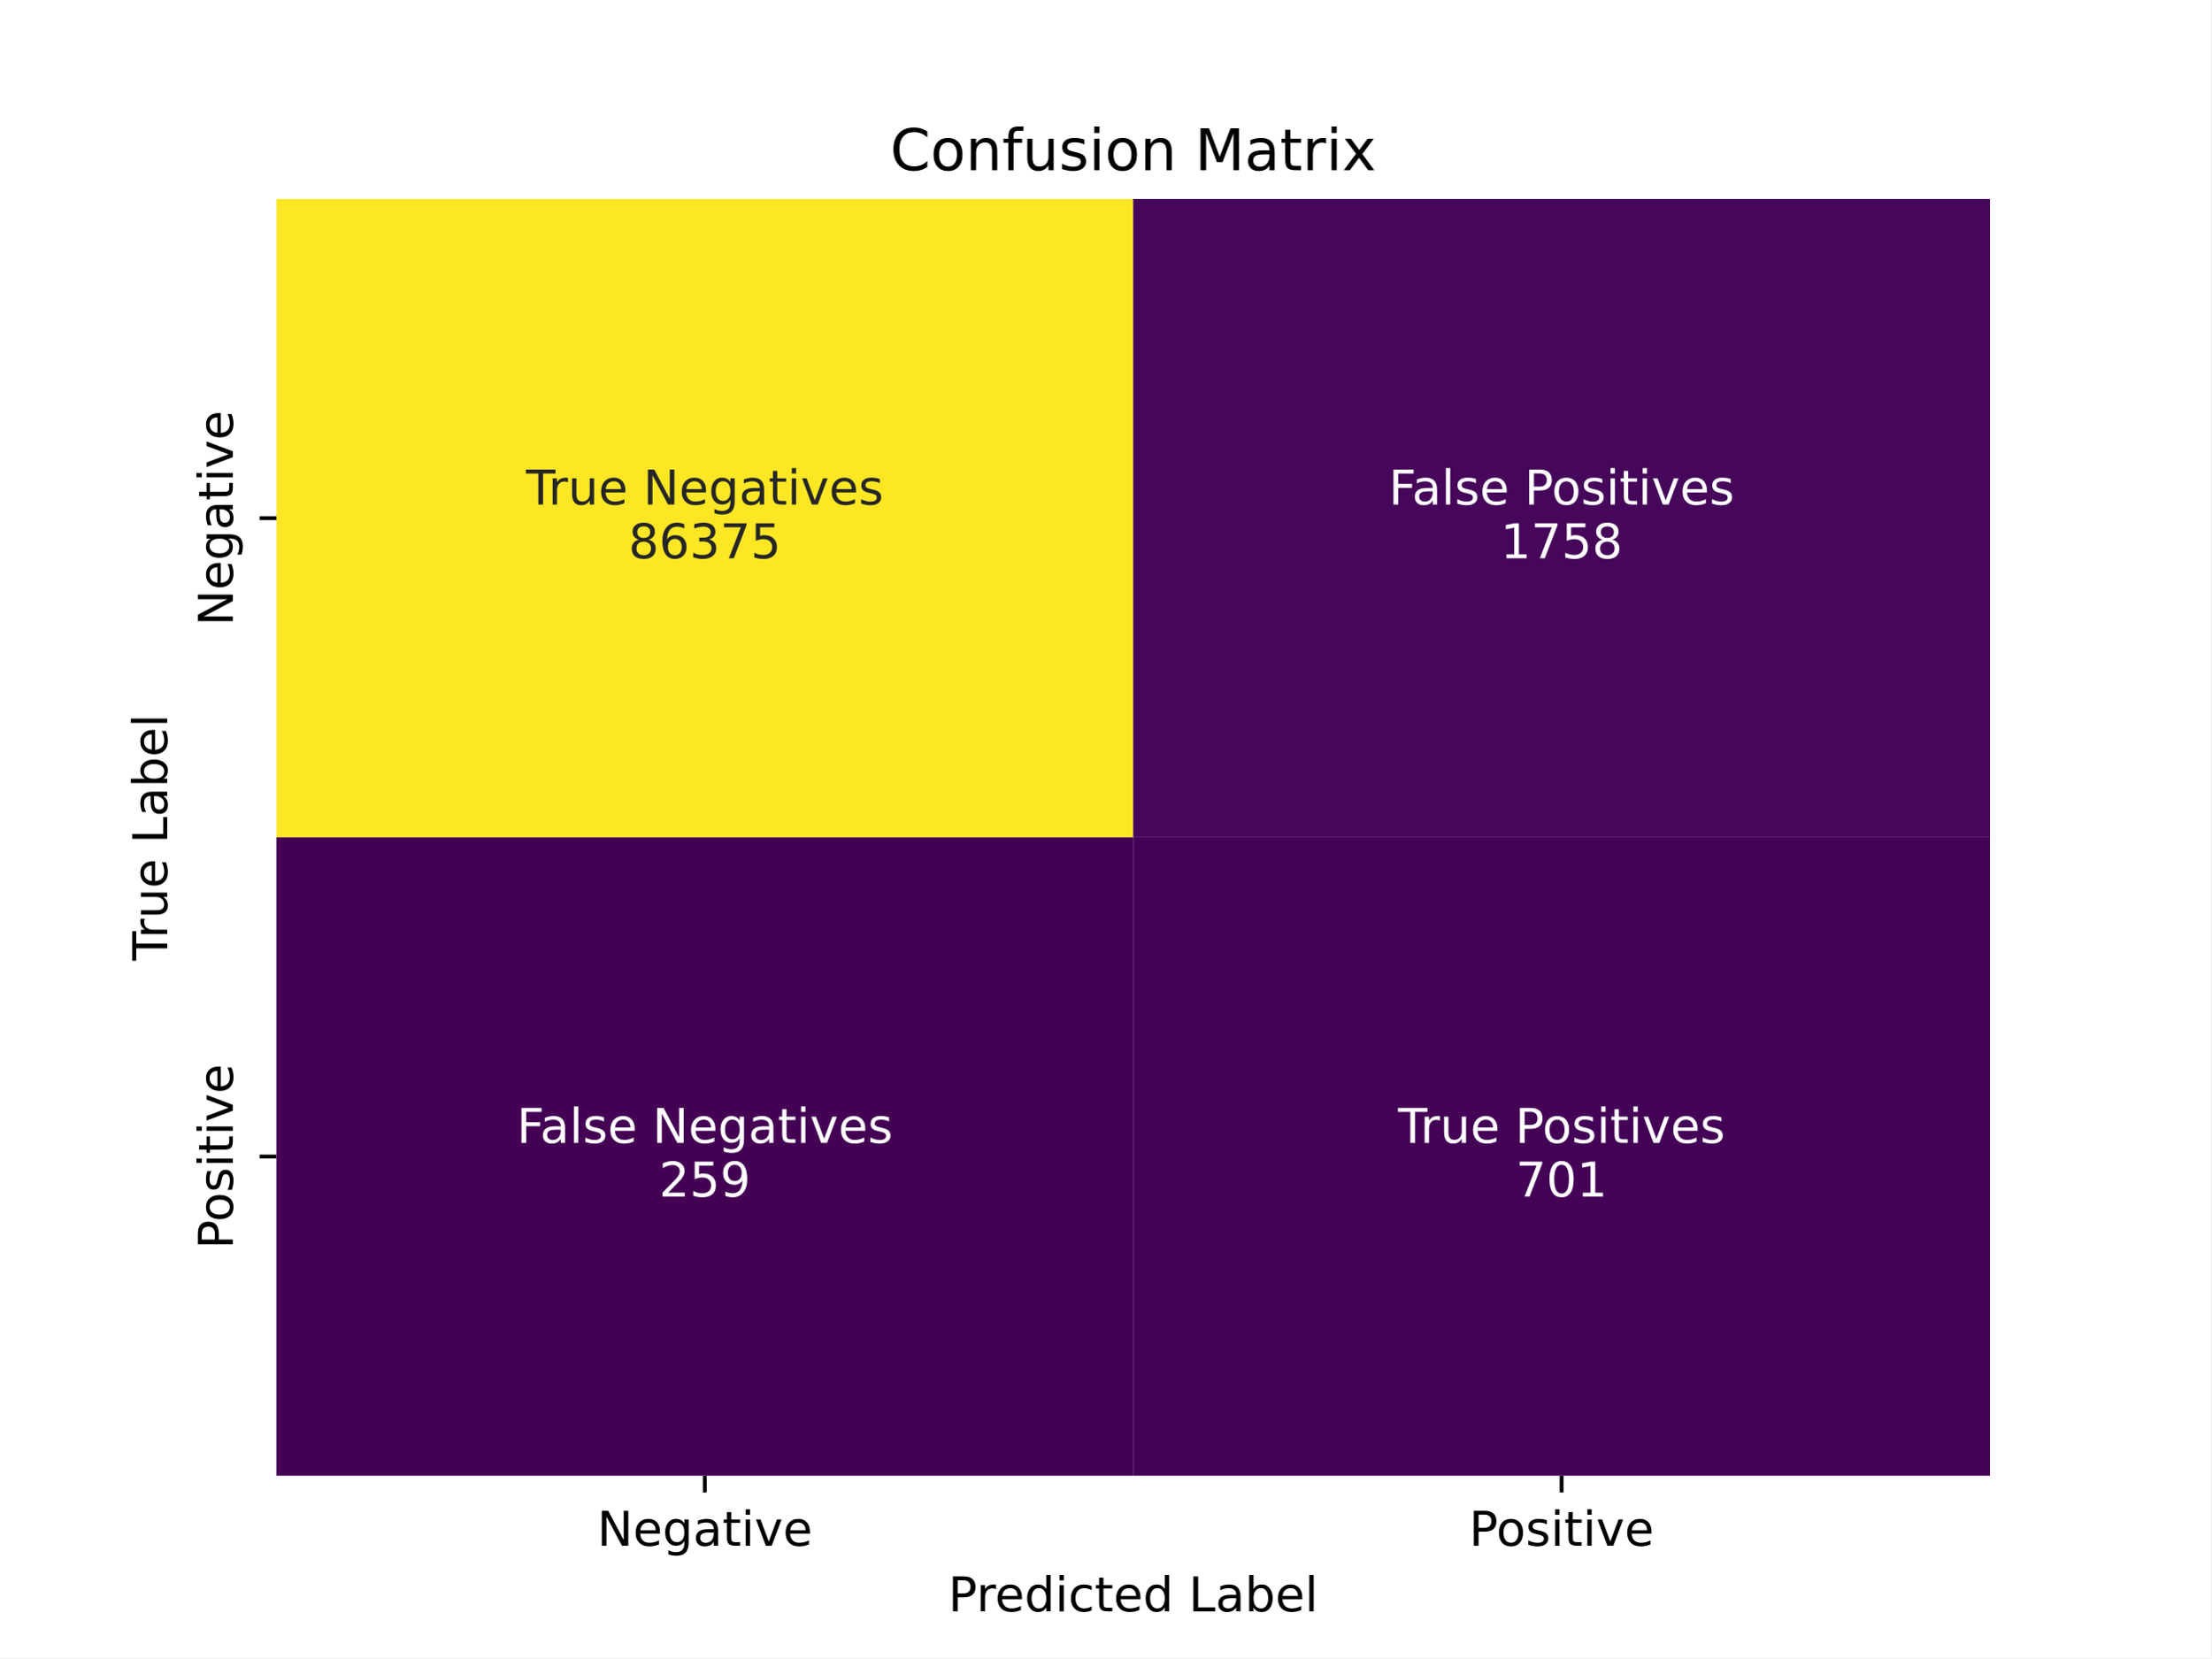
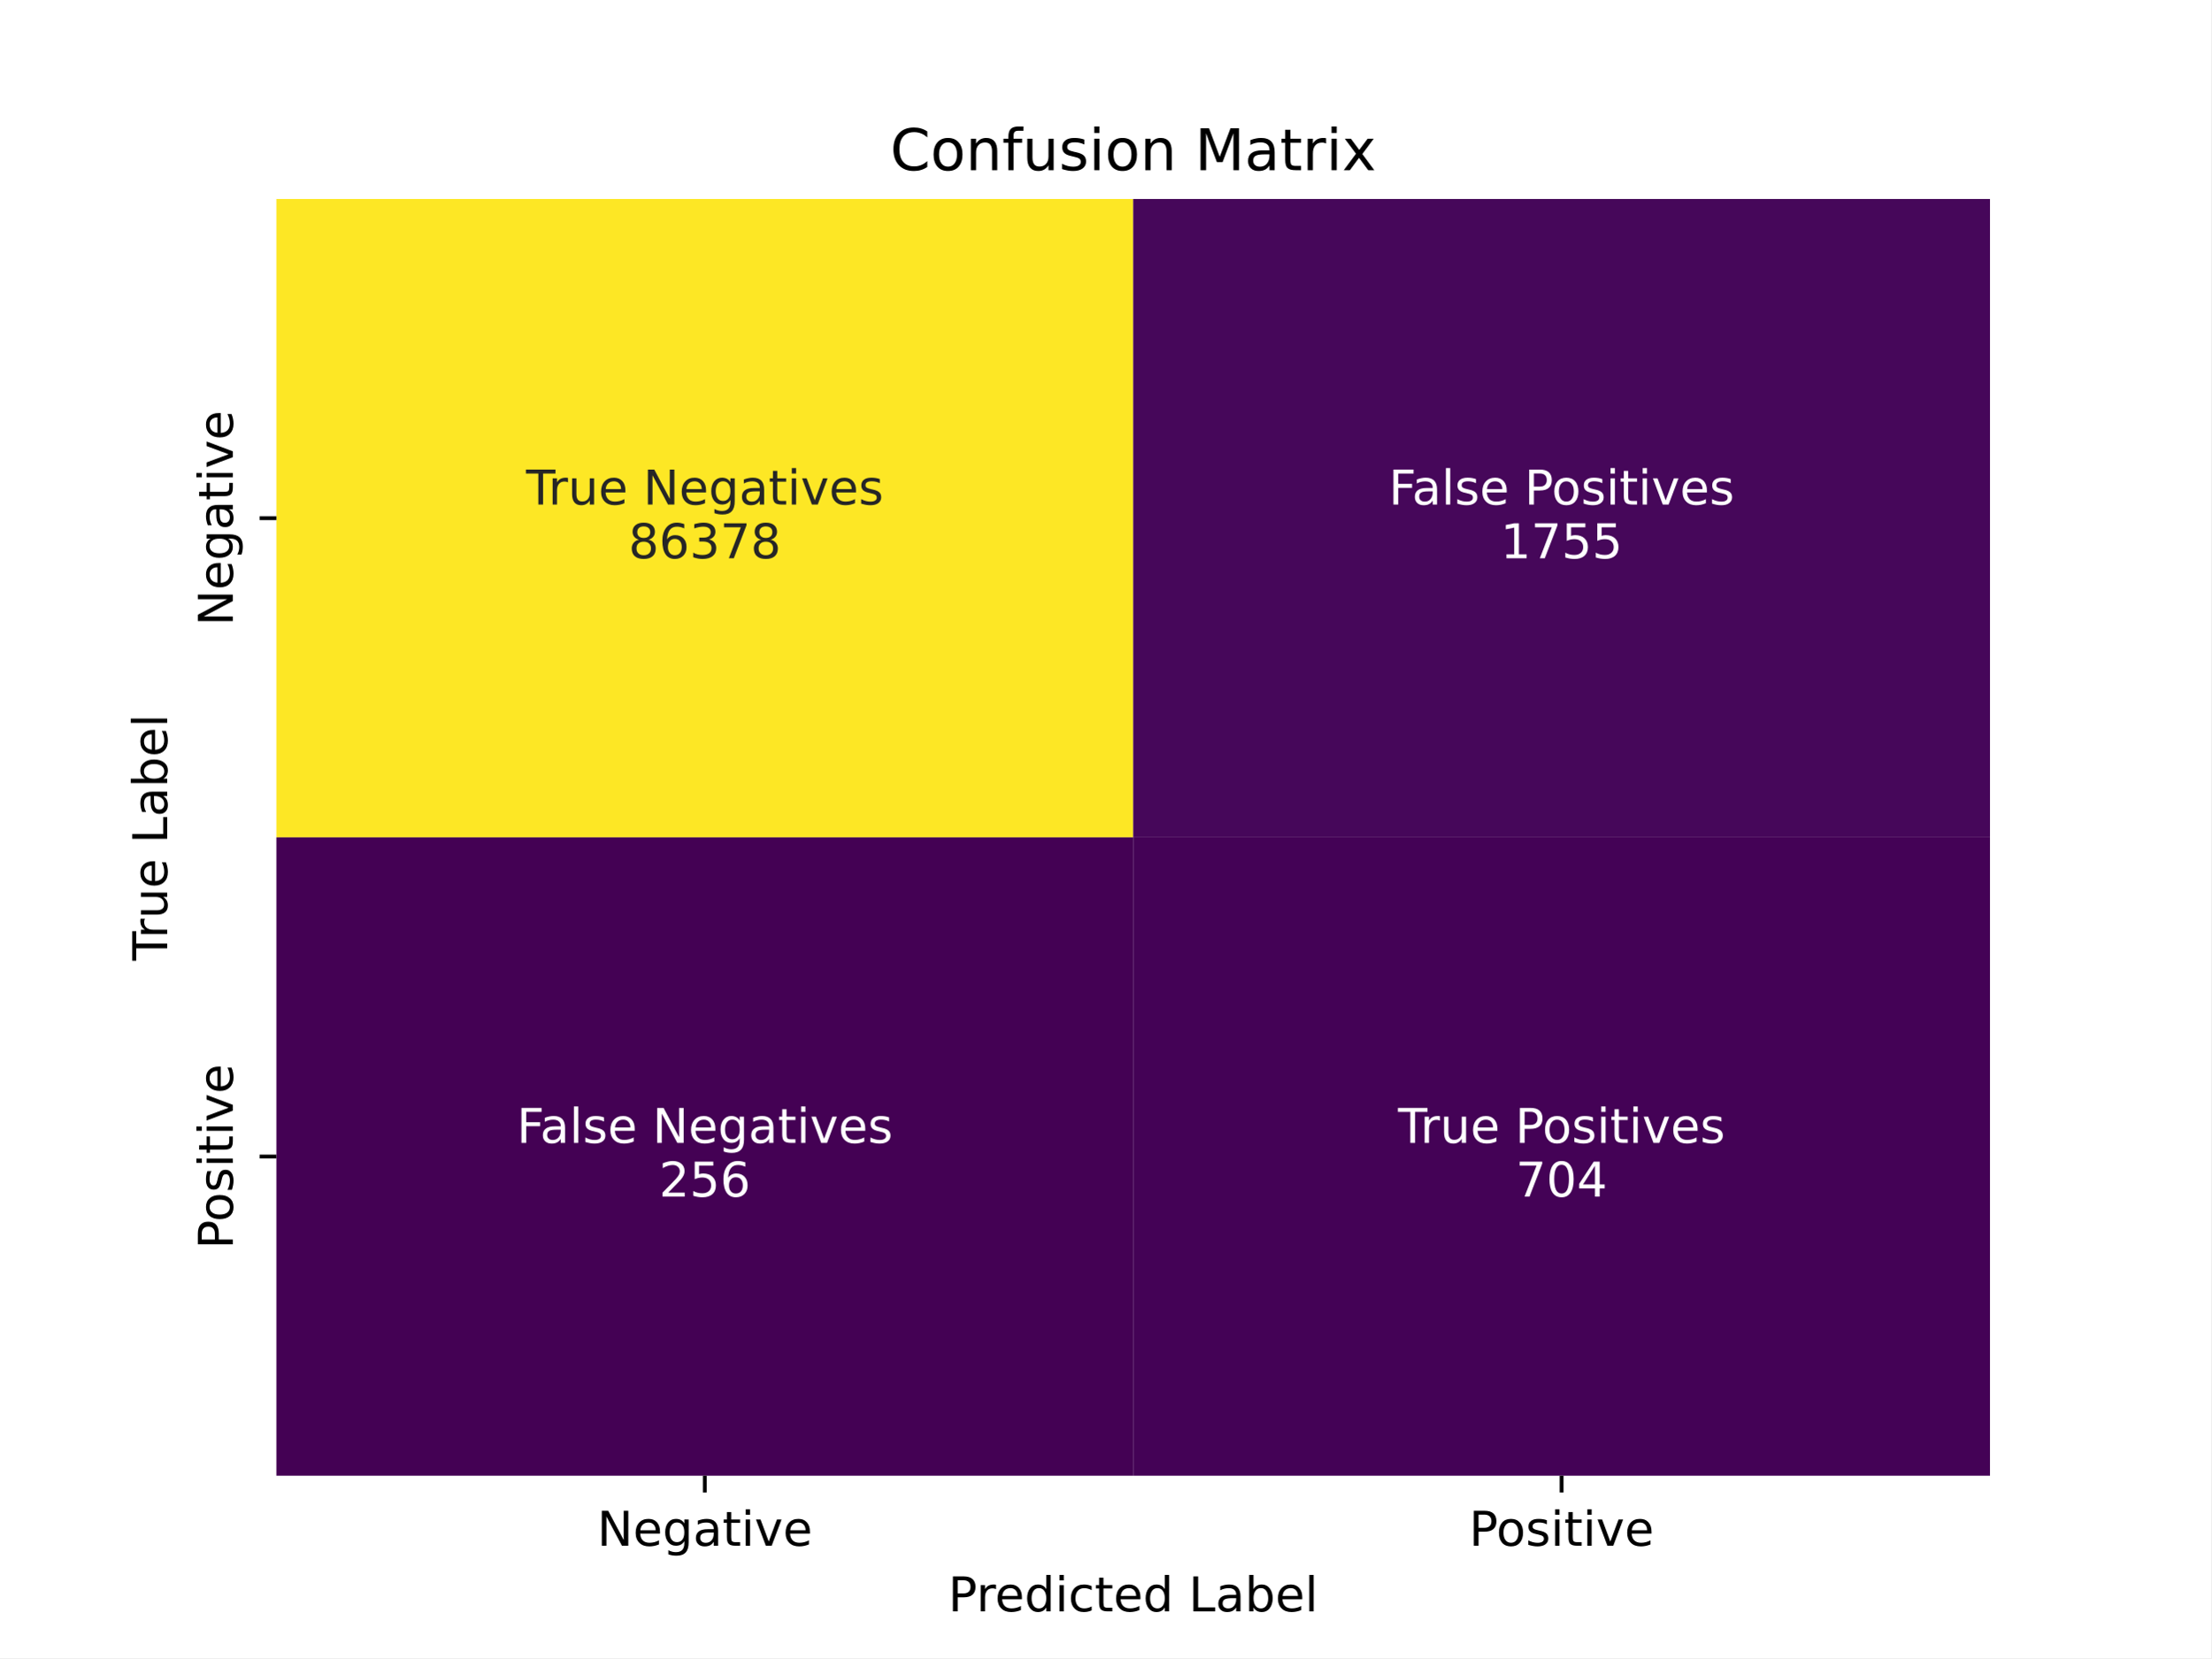
<svg xmlns="http://www.w3.org/2000/svg" xmlns:xlink="http://www.w3.org/1999/xlink" width="460.8pt" height="345.6pt" viewBox="0 0 460.8 345.6" version="1.1">
  <defs>
    <style type="text/css">*{stroke-linejoin: round; stroke-linecap: butt}</style>
  </defs>
  <g id="figure_1">
    <g id="patch_1">
      <path d="M 0 345.6  L 460.8 345.6  L 460.8 0  L 0 0  z " style="fill: #ffffff" />
    </g>
    <g id="axes_1">
      <g id="patch_2">
        <path d="M 57.6 307.584  L 414.72 307.584  L 414.72 41.472  L 57.6 41.472  z " style="fill: #ffffff" />
      </g>
      <g id="QuadMesh_1">
-         <path d="M 57.6 41.472  L 236.16 41.472  L 236.16 174.528  L 57.6 174.528  L 57.6 41.472  " clip-path="url(#p609b095b01)" style="fill: #fde725" />
-         <path d="M 236.16 41.472  L 414.72 41.472  L 414.72 174.528  L 236.16 174.528  L 236.16 41.472  " clip-path="url(#p609b095b01)" style="fill: #46075a" />
-         <path d="M 57.6 174.528  L 236.16 174.528  L 236.16 307.584  L 57.6 307.584  L 57.6 174.528  " clip-path="url(#p609b095b01)" style="fill: #440154" />
-         <path d="M 236.16 174.528  L 414.72 174.528  L 414.72 307.584  L 236.16 307.584  L 236.16 174.528  " clip-path="url(#p609b095b01)" style="fill: #440256" />
+         <path d="M 57.6 41.472  L 236.16 41.472  L 236.16 174.528  L 57.6 174.528  L 57.6 41.472  " clip-path="url(#p5be7cbb7c7)" style="fill: #fde725" />
+         <path d="M 236.16 41.472  L 414.72 41.472  L 414.72 174.528  L 236.16 174.528  L 236.16 41.472  " clip-path="url(#p5be7cbb7c7)" style="fill: #46075a" />
+         <path d="M 57.6 174.528  L 236.16 174.528  L 236.16 307.584  L 57.6 307.584  L 57.6 174.528  " clip-path="url(#p5be7cbb7c7)" style="fill: #440154" />
+         <path d="M 236.16 174.528  L 414.72 174.528  L 414.72 307.584  L 236.16 307.584  L 236.16 174.528  " clip-path="url(#p5be7cbb7c7)" style="fill: #440256" />
      </g>
      <g id="matplotlib.axis_1">
        <g id="xtick_1">
          <g id="line2d_1">
            <defs>
-               <path id="m15a19b27d7" d="M 0 0  L 0 3.5  " style="stroke: #000000; stroke-width: 0.8" />
+               <path id="m8a1a97fbb5" d="M 0 0  L 0 3.5  " style="stroke: #000000; stroke-width: 0.8" />
            </defs>
            <g>
-               <use xlink:href="#m15a19b27d7" x="146.88" y="307.584" style="stroke: #000000; stroke-width: 0.8" />
+               <use xlink:href="#m8a1a97fbb5" x="146.88" y="307.584" style="stroke: #000000; stroke-width: 0.8" />
            </g>
          </g>
          <g id="text_1">
            <g transform="translate(124.4394 322.1824) scale(0.1 -0.1)">
              <defs>
                <path id="DejaVuSans-4e" d="M 628 4666  L 1478 4666  L 3547 763  L 3547 4666  L 4159 4666  L 4159 0  L 3309 0  L 1241 3903  L 1241 0  L 628 0  L 628 4666  z " transform="scale(0.015625)" />
                <path id="DejaVuSans-65" d="M 3597 1894  L 3597 1613  L 953 1613  Q 991 1019 1311 708  Q 1631 397 2203 397  Q 2534 397 2845 478  Q 3156 559 3463 722  L 3463 178  Q 3153 47 2828 -22  Q 2503 -91 2169 -91  Q 1331 -91 842 396  Q 353 884 353 1716  Q 353 2575 817 3079  Q 1281 3584 2069 3584  Q 2775 3584 3186 3129  Q 3597 2675 3597 1894  z M 3022 2063  Q 3016 2534 2758 2815  Q 2500 3097 2075 3097  Q 1594 3097 1305 2825  Q 1016 2553 972 2059  L 3022 2063  z " transform="scale(0.015625)" />
                <path id="DejaVuSans-67" d="M 2906 1791  Q 2906 2416 2648 2759  Q 2391 3103 1925 3103  Q 1463 3103 1205 2759  Q 947 2416 947 1791  Q 947 1169 1205 825  Q 1463 481 1925 481  Q 2391 481 2648 825  Q 2906 1169 2906 1791  z M 3481 434  Q 3481 -459 3084 -895  Q 2688 -1331 1869 -1331  Q 1566 -1331 1297 -1286  Q 1028 -1241 775 -1147  L 775 -588  Q 1028 -725 1275 -790  Q 1522 -856 1778 -856  Q 2344 -856 2625 -561  Q 2906 -266 2906 331  L 2906 616  Q 2728 306 2450 153  Q 2172 0 1784 0  Q 1141 0 747 490  Q 353 981 353 1791  Q 353 2603 747 3093  Q 1141 3584 1784 3584  Q 2172 3584 2450 3431  Q 2728 3278 2906 2969  L 2906 3500  L 3481 3500  L 3481 434  z " transform="scale(0.015625)" />
                <path id="DejaVuSans-61" d="M 2194 1759  Q 1497 1759 1228 1600  Q 959 1441 959 1056  Q 959 750 1161 570  Q 1363 391 1709 391  Q 2188 391 2477 730  Q 2766 1069 2766 1631  L 2766 1759  L 2194 1759  z M 3341 1997  L 3341 0  L 2766 0  L 2766 531  Q 2569 213 2275 61  Q 1981 -91 1556 -91  Q 1019 -91 701 211  Q 384 513 384 1019  Q 384 1609 779 1909  Q 1175 2209 1959 2209  L 2766 2209  L 2766 2266  Q 2766 2663 2505 2880  Q 2244 3097 1772 3097  Q 1472 3097 1187 3025  Q 903 2953 641 2809  L 641 3341  Q 956 3463 1253 3523  Q 1550 3584 1831 3584  Q 2591 3584 2966 3190  Q 3341 2797 3341 1997  z " transform="scale(0.015625)" />
                <path id="DejaVuSans-74" d="M 1172 4494  L 1172 3500  L 2356 3500  L 2356 3053  L 1172 3053  L 1172 1153  Q 1172 725 1289 603  Q 1406 481 1766 481  L 2356 481  L 2356 0  L 1766 0  Q 1100 0 847 248  Q 594 497 594 1153  L 594 3053  L 172 3053  L 172 3500  L 594 3500  L 594 4494  L 1172 4494  z " transform="scale(0.015625)" />
                <path id="DejaVuSans-69" d="M 603 3500  L 1178 3500  L 1178 0  L 603 0  L 603 3500  z M 603 4863  L 1178 4863  L 1178 4134  L 603 4134  L 603 4863  z " transform="scale(0.015625)" />
                <path id="DejaVuSans-76" d="M 191 3500  L 800 3500  L 1894 563  L 2988 3500  L 3597 3500  L 2284 0  L 1503 0  L 191 3500  z " transform="scale(0.015625)" />
              </defs>
              <use xlink:href="#DejaVuSans-4e" />
              <use xlink:href="#DejaVuSans-65" transform="translate(74.80469 0)" />
              <use xlink:href="#DejaVuSans-67" transform="translate(136.3281 0)" />
              <use xlink:href="#DejaVuSans-61" transform="translate(199.8047 0)" />
              <use xlink:href="#DejaVuSans-74" transform="translate(261.084 0)" />
              <use xlink:href="#DejaVuSans-69" transform="translate(300.293 0)" />
              <use xlink:href="#DejaVuSans-76" transform="translate(328.0762 0)" />
              <use xlink:href="#DejaVuSans-65" transform="translate(387.2559 0)" />
            </g>
          </g>
        </g>
        <g id="xtick_2">
          <g id="line2d_2">
            <g>
-               <use xlink:href="#m15a19b27d7" x="325.44" y="307.584" style="stroke: #000000; stroke-width: 0.8" />
+               <use xlink:href="#m8a1a97fbb5" x="325.44" y="307.584" style="stroke: #000000; stroke-width: 0.8" />
            </g>
          </g>
          <g id="text_2">
            <g transform="translate(306.1681 322.1824) scale(0.1 -0.1)">
              <defs>
                <path id="DejaVuSans-50" d="M 1259 4147  L 1259 2394  L 2053 2394  Q 2494 2394 2734 2622  Q 2975 2850 2975 3272  Q 2975 3691 2734 3919  Q 2494 4147 2053 4147  L 1259 4147  z M 628 4666  L 2053 4666  Q 2838 4666 3239 4311  Q 3641 3956 3641 3272  Q 3641 2581 3239 2228  Q 2838 1875 2053 1875  L 1259 1875  L 1259 0  L 628 0  L 628 4666  z " transform="scale(0.015625)" />
                <path id="DejaVuSans-6f" d="M 1959 3097  Q 1497 3097 1228 2736  Q 959 2375 959 1747  Q 959 1119 1226 758  Q 1494 397 1959 397  Q 2419 397 2687 759  Q 2956 1122 2956 1747  Q 2956 2369 2687 2733  Q 2419 3097 1959 3097  z M 1959 3584  Q 2709 3584 3137 3096  Q 3566 2609 3566 1747  Q 3566 888 3137 398  Q 2709 -91 1959 -91  Q 1206 -91 779 398  Q 353 888 353 1747  Q 353 2609 779 3096  Q 1206 3584 1959 3584  z " transform="scale(0.015625)" />
                <path id="DejaVuSans-73" d="M 2834 3397  L 2834 2853  Q 2591 2978 2328 3040  Q 2066 3103 1784 3103  Q 1356 3103 1142 2972  Q 928 2841 928 2578  Q 928 2378 1081 2264  Q 1234 2150 1697 2047  L 1894 2003  Q 2506 1872 2764 1633  Q 3022 1394 3022 966  Q 3022 478 2636 193  Q 2250 -91 1575 -91  Q 1294 -91 989 -36  Q 684 19 347 128  L 347 722  Q 666 556 975 473  Q 1284 391 1588 391  Q 1994 391 2212 530  Q 2431 669 2431 922  Q 2431 1156 2273 1281  Q 2116 1406 1581 1522  L 1381 1569  Q 847 1681 609 1914  Q 372 2147 372 2553  Q 372 3047 722 3315  Q 1072 3584 1716 3584  Q 2034 3584 2315 3537  Q 2597 3491 2834 3397  z " transform="scale(0.015625)" />
              </defs>
              <use xlink:href="#DejaVuSans-50" />
              <use xlink:href="#DejaVuSans-6f" transform="translate(56.67773 0)" />
              <use xlink:href="#DejaVuSans-73" transform="translate(117.8594 0)" />
              <use xlink:href="#DejaVuSans-69" transform="translate(169.959 0)" />
              <use xlink:href="#DejaVuSans-74" transform="translate(197.7422 0)" />
              <use xlink:href="#DejaVuSans-69" transform="translate(236.9512 0)" />
              <use xlink:href="#DejaVuSans-76" transform="translate(264.7344 0)" />
              <use xlink:href="#DejaVuSans-65" transform="translate(323.9141 0)" />
            </g>
          </g>
        </g>
        <g id="text_3">
          <g transform="translate(197.6108 335.8606) scale(0.1 -0.1)">
            <defs>
              <path id="DejaVuSans-72" d="M 2631 2963  Q 2534 3019 2420 3045  Q 2306 3072 2169 3072  Q 1681 3072 1420 2755  Q 1159 2438 1159 1844  L 1159 0  L 581 0  L 581 3500  L 1159 3500  L 1159 2956  Q 1341 3275 1631 3429  Q 1922 3584 2338 3584  Q 2397 3584 2469 3576  Q 2541 3569 2628 3553  L 2631 2963  z " transform="scale(0.015625)" />
              <path id="DejaVuSans-64" d="M 2906 2969  L 2906 4863  L 3481 4863  L 3481 0  L 2906 0  L 2906 525  Q 2725 213 2448 61  Q 2172 -91 1784 -91  Q 1150 -91 751 415  Q 353 922 353 1747  Q 353 2572 751 3078  Q 1150 3584 1784 3584  Q 2172 3584 2448 3432  Q 2725 3281 2906 2969  z M 947 1747  Q 947 1113 1208 752  Q 1469 391 1925 391  Q 2381 391 2643 752  Q 2906 1113 2906 1747  Q 2906 2381 2643 2742  Q 2381 3103 1925 3103  Q 1469 3103 1208 2742  Q 947 2381 947 1747  z " transform="scale(0.015625)" />
              <path id="DejaVuSans-63" d="M 3122 3366  L 3122 2828  Q 2878 2963 2633 3030  Q 2388 3097 2138 3097  Q 1578 3097 1268 2742  Q 959 2388 959 1747  Q 959 1106 1268 751  Q 1578 397 2138 397  Q 2388 397 2633 464  Q 2878 531 3122 666  L 3122 134  Q 2881 22 2623 -34  Q 2366 -91 2075 -91  Q 1284 -91 818 406  Q 353 903 353 1747  Q 353 2603 823 3093  Q 1294 3584 2113 3584  Q 2378 3584 2631 3529  Q 2884 3475 3122 3366  z " transform="scale(0.015625)" />
              <path id="DejaVuSans-20" transform="scale(0.015625)" />
              <path id="DejaVuSans-4c" d="M 628 4666  L 1259 4666  L 1259 531  L 3531 531  L 3531 0  L 628 0  L 628 4666  z " transform="scale(0.015625)" />
              <path id="DejaVuSans-62" d="M 3116 1747  Q 3116 2381 2855 2742  Q 2594 3103 2138 3103  Q 1681 3103 1420 2742  Q 1159 2381 1159 1747  Q 1159 1113 1420 752  Q 1681 391 2138 391  Q 2594 391 2855 752  Q 3116 1113 3116 1747  z M 1159 2969  Q 1341 3281 1617 3432  Q 1894 3584 2278 3584  Q 2916 3584 3314 3078  Q 3713 2572 3713 1747  Q 3713 922 3314 415  Q 2916 -91 2278 -91  Q 1894 -91 1617 61  Q 1341 213 1159 525  L 1159 0  L 581 0  L 581 4863  L 1159 4863  L 1159 2969  z " transform="scale(0.015625)" />
              <path id="DejaVuSans-6c" d="M 603 4863  L 1178 4863  L 1178 0  L 603 0  L 603 4863  z " transform="scale(0.015625)" />
            </defs>
            <use xlink:href="#DejaVuSans-50" />
            <use xlink:href="#DejaVuSans-72" transform="translate(58.55273 0)" />
            <use xlink:href="#DejaVuSans-65" transform="translate(97.41602 0)" />
            <use xlink:href="#DejaVuSans-64" transform="translate(158.9395 0)" />
            <use xlink:href="#DejaVuSans-69" transform="translate(222.416 0)" />
            <use xlink:href="#DejaVuSans-63" transform="translate(250.1992 0)" />
            <use xlink:href="#DejaVuSans-74" transform="translate(305.1797 0)" />
            <use xlink:href="#DejaVuSans-65" transform="translate(344.3887 0)" />
            <use xlink:href="#DejaVuSans-64" transform="translate(405.9121 0)" />
            <use xlink:href="#DejaVuSans-20" transform="translate(469.3887 0)" />
            <use xlink:href="#DejaVuSans-4c" transform="translate(501.1758 0)" />
            <use xlink:href="#DejaVuSans-61" transform="translate(556.8887 0)" />
            <use xlink:href="#DejaVuSans-62" transform="translate(618.168 0)" />
            <use xlink:href="#DejaVuSans-65" transform="translate(681.6445 0)" />
            <use xlink:href="#DejaVuSans-6c" transform="translate(743.168 0)" />
          </g>
        </g>
      </g>
      <g id="matplotlib.axis_2">
        <g id="ytick_1">
          <g id="line2d_3">
            <defs>
-               <path id="m88e3cf0567" d="M 0 0  L -3.5 0  " style="stroke: #000000; stroke-width: 0.8" />
+               <path id="m58842ad4e5" d="M 0 0  L -3.5 0  " style="stroke: #000000; stroke-width: 0.8" />
            </defs>
            <g>
-               <use xlink:href="#m88e3cf0567" x="57.6" y="108" style="stroke: #000000; stroke-width: 0.8" />
+               <use xlink:href="#m58842ad4e5" x="57.6" y="108" style="stroke: #000000; stroke-width: 0.8" />
            </g>
          </g>
          <g id="text_4">
            <g transform="translate(48.52031 130.4406) rotate(-90) scale(0.1 -0.1)">
              <use xlink:href="#DejaVuSans-4e" />
              <use xlink:href="#DejaVuSans-65" transform="translate(74.80469 0)" />
              <use xlink:href="#DejaVuSans-67" transform="translate(136.3281 0)" />
              <use xlink:href="#DejaVuSans-61" transform="translate(199.8047 0)" />
              <use xlink:href="#DejaVuSans-74" transform="translate(261.084 0)" />
              <use xlink:href="#DejaVuSans-69" transform="translate(300.293 0)" />
              <use xlink:href="#DejaVuSans-76" transform="translate(328.0762 0)" />
              <use xlink:href="#DejaVuSans-65" transform="translate(387.2559 0)" />
            </g>
          </g>
        </g>
        <g id="ytick_2">
          <g id="line2d_4">
            <g>
-               <use xlink:href="#m88e3cf0567" x="57.6" y="241.056" style="stroke: #000000; stroke-width: 0.8" />
+               <use xlink:href="#m58842ad4e5" x="57.6" y="241.056" style="stroke: #000000; stroke-width: 0.8" />
            </g>
          </g>
          <g id="text_5">
            <g transform="translate(48.52031 260.3279) rotate(-90) scale(0.1 -0.1)">
              <use xlink:href="#DejaVuSans-50" />
              <use xlink:href="#DejaVuSans-6f" transform="translate(56.67773 0)" />
              <use xlink:href="#DejaVuSans-73" transform="translate(117.8594 0)" />
              <use xlink:href="#DejaVuSans-69" transform="translate(169.959 0)" />
              <use xlink:href="#DejaVuSans-74" transform="translate(197.7422 0)" />
              <use xlink:href="#DejaVuSans-69" transform="translate(236.9512 0)" />
              <use xlink:href="#DejaVuSans-76" transform="translate(264.7344 0)" />
              <use xlink:href="#DejaVuSans-65" transform="translate(323.9141 0)" />
            </g>
          </g>
        </g>
        <g id="text_6">
          <g transform="translate(34.84219 200.2241) rotate(-90) scale(0.1 -0.1)">
            <defs>
              <path id="DejaVuSans-54" d="M -19 4666  L 3928 4666  L 3928 4134  L 2272 4134  L 2272 0  L 1638 0  L 1638 4134  L -19 4134  L -19 4666  z " transform="scale(0.015625)" />
              <path id="DejaVuSans-75" d="M 544 1381  L 544 3500  L 1119 3500  L 1119 1403  Q 1119 906 1312 657  Q 1506 409 1894 409  Q 2359 409 2629 706  Q 2900 1003 2900 1516  L 2900 3500  L 3475 3500  L 3475 0  L 2900 0  L 2900 538  Q 2691 219 2414 64  Q 2138 -91 1772 -91  Q 1169 -91 856 284  Q 544 659 544 1381  z M 1991 3584  L 1991 3584  z " transform="scale(0.015625)" />
            </defs>
            <use xlink:href="#DejaVuSans-54" />
            <use xlink:href="#DejaVuSans-72" transform="translate(46.33398 0)" />
            <use xlink:href="#DejaVuSans-75" transform="translate(87.44727 0)" />
            <use xlink:href="#DejaVuSans-65" transform="translate(150.8262 0)" />
            <use xlink:href="#DejaVuSans-20" transform="translate(212.3496 0)" />
            <use xlink:href="#DejaVuSans-4c" transform="translate(244.1367 0)" />
            <use xlink:href="#DejaVuSans-61" transform="translate(299.8496 0)" />
            <use xlink:href="#DejaVuSans-62" transform="translate(361.1289 0)" />
            <use xlink:href="#DejaVuSans-65" transform="translate(424.6055 0)" />
            <use xlink:href="#DejaVuSans-6c" transform="translate(486.1289 0)" />
          </g>
        </g>
      </g>
      <g id="text_7">
        <g style="fill: #262626" transform="translate(109.6284 105.1605) scale(0.1 -0.1)">
          <use xlink:href="#DejaVuSans-54" />
          <use xlink:href="#DejaVuSans-72" transform="translate(46.33398 0)" />
          <use xlink:href="#DejaVuSans-75" transform="translate(87.44727 0)" />
          <use xlink:href="#DejaVuSans-65" transform="translate(150.8262 0)" />
          <use xlink:href="#DejaVuSans-20" transform="translate(212.3496 0)" />
          <use xlink:href="#DejaVuSans-4e" transform="translate(244.1367 0)" />
          <use xlink:href="#DejaVuSans-65" transform="translate(318.9414 0)" />
          <use xlink:href="#DejaVuSans-67" transform="translate(380.4648 0)" />
          <use xlink:href="#DejaVuSans-61" transform="translate(443.9414 0)" />
          <use xlink:href="#DejaVuSans-74" transform="translate(505.2207 0)" />
          <use xlink:href="#DejaVuSans-69" transform="translate(544.4297 0)" />
          <use xlink:href="#DejaVuSans-76" transform="translate(572.2129 0)" />
          <use xlink:href="#DejaVuSans-65" transform="translate(631.3926 0)" />
          <use xlink:href="#DejaVuSans-73" transform="translate(692.916 0)" />
        </g>
        <g style="fill: #262626" transform="translate(130.9737 116.3583) scale(0.1 -0.1)">
          <defs>
            <path id="DejaVuSans-38" d="M 2034 2216  Q 1584 2216 1326 1975  Q 1069 1734 1069 1313  Q 1069 891 1326 650  Q 1584 409 2034 409  Q 2484 409 2743 651  Q 3003 894 3003 1313  Q 3003 1734 2745 1975  Q 2488 2216 2034 2216  z M 1403 2484  Q 997 2584 770 2862  Q 544 3141 544 3541  Q 544 4100 942 4425  Q 1341 4750 2034 4750  Q 2731 4750 3128 4425  Q 3525 4100 3525 3541  Q 3525 3141 3298 2862  Q 3072 2584 2669 2484  Q 3125 2378 3379 2068  Q 3634 1759 3634 1313  Q 3634 634 3220 271  Q 2806 -91 2034 -91  Q 1263 -91 848 271  Q 434 634 434 1313  Q 434 1759 690 2068  Q 947 2378 1403 2484  z M 1172 3481  Q 1172 3119 1398 2916  Q 1625 2713 2034 2713  Q 2441 2713 2670 2916  Q 2900 3119 2900 3481  Q 2900 3844 2670 4047  Q 2441 4250 2034 4250  Q 1625 4250 1398 4047  Q 1172 3844 1172 3481  z " transform="scale(0.015625)" />
            <path id="DejaVuSans-36" d="M 2113 2584  Q 1688 2584 1439 2293  Q 1191 2003 1191 1497  Q 1191 994 1439 701  Q 1688 409 2113 409  Q 2538 409 2786 701  Q 3034 994 3034 1497  Q 3034 2003 2786 2293  Q 2538 2584 2113 2584  z M 3366 4563  L 3366 3988  Q 3128 4100 2886 4159  Q 2644 4219 2406 4219  Q 1781 4219 1451 3797  Q 1122 3375 1075 2522  Q 1259 2794 1537 2939  Q 1816 3084 2150 3084  Q 2853 3084 3261 2657  Q 3669 2231 3669 1497  Q 3669 778 3244 343  Q 2819 -91 2113 -91  Q 1303 -91 875 529  Q 447 1150 447 2328  Q 447 3434 972 4092  Q 1497 4750 2381 4750  Q 2619 4750 2861 4703  Q 3103 4656 3366 4563  z " transform="scale(0.015625)" />
            <path id="DejaVuSans-33" d="M 2597 2516  Q 3050 2419 3304 2112  Q 3559 1806 3559 1356  Q 3559 666 3084 287  Q 2609 -91 1734 -91  Q 1441 -91 1130 -33  Q 819 25 488 141  L 488 750  Q 750 597 1062 519  Q 1375 441 1716 441  Q 2309 441 2620 675  Q 2931 909 2931 1356  Q 2931 1769 2642 2001  Q 2353 2234 1838 2234  L 1294 2234  L 1294 2753  L 1863 2753  Q 2328 2753 2575 2939  Q 2822 3125 2822 3475  Q 2822 3834 2567 4026  Q 2313 4219 1838 4219  Q 1578 4219 1281 4162  Q 984 4106 628 3988  L 628 4550  Q 988 4650 1302 4700  Q 1616 4750 1894 4750  Q 2613 4750 3031 4423  Q 3450 4097 3450 3541  Q 3450 3153 3228 2886  Q 3006 2619 2597 2516  z " transform="scale(0.015625)" />
            <path id="DejaVuSans-37" d="M 525 4666  L 3525 4666  L 3525 4397  L 1831 0  L 1172 0  L 2766 4134  L 525 4134  L 525 4666  z " transform="scale(0.015625)" />
-             <path id="DejaVuSans-35" d="M 691 4666  L 3169 4666  L 3169 4134  L 1269 4134  L 1269 2991  Q 1406 3038 1543 3061  Q 1681 3084 1819 3084  Q 2600 3084 3056 2656  Q 3513 2228 3513 1497  Q 3513 744 3044 326  Q 2575 -91 1722 -91  Q 1428 -91 1123 -41  Q 819 9 494 109  L 494 744  Q 775 591 1075 516  Q 1375 441 1709 441  Q 2250 441 2565 725  Q 2881 1009 2881 1497  Q 2881 1984 2565 2268  Q 2250 2553 1709 2553  Q 1456 2553 1204 2497  Q 953 2441 691 2322  L 691 4666  z " transform="scale(0.015625)" />
          </defs>
          <use xlink:href="#DejaVuSans-38" />
          <use xlink:href="#DejaVuSans-36" transform="translate(63.62305 0)" />
          <use xlink:href="#DejaVuSans-33" transform="translate(127.2461 0)" />
          <use xlink:href="#DejaVuSans-37" transform="translate(190.8691 0)" />
-           <use xlink:href="#DejaVuSans-35" transform="translate(254.4922 0)" />
+           <use xlink:href="#DejaVuSans-38" transform="translate(254.4922 0)" />
        </g>
      </g>
      <g id="text_8">
        <g style="fill: #ffffff" transform="translate(289.4205 105.1605) scale(0.1 -0.1)">
          <defs>
            <path id="DejaVuSans-46" d="M 628 4666  L 3309 4666  L 3309 4134  L 1259 4134  L 1259 2759  L 3109 2759  L 3109 2228  L 1259 2228  L 1259 0  L 628 0  L 628 4666  z " transform="scale(0.015625)" />
          </defs>
          <use xlink:href="#DejaVuSans-46" />
          <use xlink:href="#DejaVuSans-61" transform="translate(48.39453 0)" />
          <use xlink:href="#DejaVuSans-6c" transform="translate(109.6738 0)" />
          <use xlink:href="#DejaVuSans-73" transform="translate(137.457 0)" />
          <use xlink:href="#DejaVuSans-65" transform="translate(189.5566 0)" />
          <use xlink:href="#DejaVuSans-20" transform="translate(251.0801 0)" />
          <use xlink:href="#DejaVuSans-50" transform="translate(282.8672 0)" />
          <use xlink:href="#DejaVuSans-6f" transform="translate(339.5449 0)" />
          <use xlink:href="#DejaVuSans-73" transform="translate(400.7266 0)" />
          <use xlink:href="#DejaVuSans-69" transform="translate(452.8262 0)" />
          <use xlink:href="#DejaVuSans-74" transform="translate(480.6094 0)" />
          <use xlink:href="#DejaVuSans-69" transform="translate(519.8184 0)" />
          <use xlink:href="#DejaVuSans-76" transform="translate(547.6016 0)" />
          <use xlink:href="#DejaVuSans-65" transform="translate(606.7812 0)" />
          <use xlink:href="#DejaVuSans-73" transform="translate(668.3047 0)" />
        </g>
        <g style="fill: #ffffff" transform="translate(312.715 116.3583) scale(0.1 -0.1)">
          <defs>
            <path id="DejaVuSans-31" d="M 794 531  L 1825 531  L 1825 4091  L 703 3866  L 703 4441  L 1819 4666  L 2450 4666  L 2450 531  L 3481 531  L 3481 0  L 794 0  L 794 531  z " transform="scale(0.015625)" />
+             <path id="DejaVuSans-35" d="M 691 4666  L 3169 4666  L 3169 4134  L 1269 4134  L 1269 2991  Q 1406 3038 1543 3061  Q 1681 3084 1819 3084  Q 2600 3084 3056 2656  Q 3513 2228 3513 1497  Q 3513 744 3044 326  Q 2575 -91 1722 -91  Q 1428 -91 1123 -41  Q 819 9 494 109  L 494 744  Q 775 591 1075 516  Q 1375 441 1709 441  Q 2250 441 2565 725  Q 2881 1009 2881 1497  Q 2881 1984 2565 2268  Q 2250 2553 1709 2553  Q 1456 2553 1204 2497  Q 953 2441 691 2322  L 691 4666  z " transform="scale(0.015625)" />
          </defs>
          <use xlink:href="#DejaVuSans-31" />
          <use xlink:href="#DejaVuSans-37" transform="translate(63.62305 0)" />
          <use xlink:href="#DejaVuSans-35" transform="translate(127.2461 0)" />
-           <use xlink:href="#DejaVuSans-38" transform="translate(190.8691 0)" />
+           <use xlink:href="#DejaVuSans-35" transform="translate(190.8691 0)" />
        </g>
      </g>
      <g id="text_9">
        <g style="fill: #ffffff" transform="translate(107.6917 238.2165) scale(0.1 -0.1)">
          <use xlink:href="#DejaVuSans-46" />
          <use xlink:href="#DejaVuSans-61" transform="translate(48.39453 0)" />
          <use xlink:href="#DejaVuSans-6c" transform="translate(109.6738 0)" />
          <use xlink:href="#DejaVuSans-73" transform="translate(137.457 0)" />
          <use xlink:href="#DejaVuSans-65" transform="translate(189.5566 0)" />
          <use xlink:href="#DejaVuSans-20" transform="translate(251.0801 0)" />
          <use xlink:href="#DejaVuSans-4e" transform="translate(282.8672 0)" />
          <use xlink:href="#DejaVuSans-65" transform="translate(357.6719 0)" />
          <use xlink:href="#DejaVuSans-67" transform="translate(419.1953 0)" />
          <use xlink:href="#DejaVuSans-61" transform="translate(482.6719 0)" />
          <use xlink:href="#DejaVuSans-74" transform="translate(543.9512 0)" />
          <use xlink:href="#DejaVuSans-69" transform="translate(583.1602 0)" />
          <use xlink:href="#DejaVuSans-76" transform="translate(610.9434 0)" />
          <use xlink:href="#DejaVuSans-65" transform="translate(670.123 0)" />
          <use xlink:href="#DejaVuSans-73" transform="translate(731.6465 0)" />
        </g>
        <g style="fill: #ffffff" transform="translate(137.3363 249.4143) scale(0.1 -0.1)">
          <defs>
            <path id="DejaVuSans-32" d="M 1228 531  L 3431 531  L 3431 0  L 469 0  L 469 531  Q 828 903 1448 1529  Q 2069 2156 2228 2338  Q 2531 2678 2651 2914  Q 2772 3150 2772 3378  Q 2772 3750 2511 3984  Q 2250 4219 1831 4219  Q 1534 4219 1204 4116  Q 875 4013 500 3803  L 500 4441  Q 881 4594 1212 4672  Q 1544 4750 1819 4750  Q 2544 4750 2975 4387  Q 3406 4025 3406 3419  Q 3406 3131 3298 2873  Q 3191 2616 2906 2266  Q 2828 2175 2409 1742  Q 1991 1309 1228 531  z " transform="scale(0.015625)" />
-             <path id="DejaVuSans-39" d="M 703 97  L 703 672  Q 941 559 1184 500  Q 1428 441 1663 441  Q 2288 441 2617 861  Q 2947 1281 2994 2138  Q 2813 1869 2534 1725  Q 2256 1581 1919 1581  Q 1219 1581 811 2004  Q 403 2428 403 3163  Q 403 3881 828 4315  Q 1253 4750 1959 4750  Q 2769 4750 3195 4129  Q 3622 3509 3622 2328  Q 3622 1225 3098 567  Q 2575 -91 1691 -91  Q 1453 -91 1209 -44  Q 966 3 703 97  z M 1959 2075  Q 2384 2075 2632 2365  Q 2881 2656 2881 3163  Q 2881 3666 2632 3958  Q 2384 4250 1959 4250  Q 1534 4250 1286 3958  Q 1038 3666 1038 3163  Q 1038 2656 1286 2365  Q 1534 2075 1959 2075  z " transform="scale(0.015625)" />
          </defs>
          <use xlink:href="#DejaVuSans-32" />
          <use xlink:href="#DejaVuSans-35" transform="translate(63.62305 0)" />
-           <use xlink:href="#DejaVuSans-39" transform="translate(127.2461 0)" />
+           <use xlink:href="#DejaVuSans-36" transform="translate(127.2461 0)" />
        </g>
      </g>
      <g id="text_10">
        <g style="fill: #ffffff" transform="translate(291.3572 238.2165) scale(0.1 -0.1)">
          <use xlink:href="#DejaVuSans-54" />
          <use xlink:href="#DejaVuSans-72" transform="translate(46.33398 0)" />
          <use xlink:href="#DejaVuSans-75" transform="translate(87.44727 0)" />
          <use xlink:href="#DejaVuSans-65" transform="translate(150.8262 0)" />
          <use xlink:href="#DejaVuSans-20" transform="translate(212.3496 0)" />
          <use xlink:href="#DejaVuSans-50" transform="translate(244.1367 0)" />
          <use xlink:href="#DejaVuSans-6f" transform="translate(300.8145 0)" />
          <use xlink:href="#DejaVuSans-73" transform="translate(361.9961 0)" />
          <use xlink:href="#DejaVuSans-69" transform="translate(414.0957 0)" />
          <use xlink:href="#DejaVuSans-74" transform="translate(441.8789 0)" />
          <use xlink:href="#DejaVuSans-69" transform="translate(481.0879 0)" />
          <use xlink:href="#DejaVuSans-76" transform="translate(508.8711 0)" />
          <use xlink:href="#DejaVuSans-65" transform="translate(568.0508 0)" />
          <use xlink:href="#DejaVuSans-73" transform="translate(629.5742 0)" />
        </g>
        <g style="fill: #ffffff" transform="translate(315.8963 249.4143) scale(0.1 -0.1)">
          <defs>
            <path id="DejaVuSans-30" d="M 2034 4250  Q 1547 4250 1301 3770  Q 1056 3291 1056 2328  Q 1056 1369 1301 889  Q 1547 409 2034 409  Q 2525 409 2770 889  Q 3016 1369 3016 2328  Q 3016 3291 2770 3770  Q 2525 4250 2034 4250  z M 2034 4750  Q 2819 4750 3233 4129  Q 3647 3509 3647 2328  Q 3647 1150 3233 529  Q 2819 -91 2034 -91  Q 1250 -91 836 529  Q 422 1150 422 2328  Q 422 3509 836 4129  Q 1250 4750 2034 4750  z " transform="scale(0.015625)" />
+             <path id="DejaVuSans-34" d="M 2419 4116  L 825 1625  L 2419 1625  L 2419 4116  z M 2253 4666  L 3047 4666  L 3047 1625  L 3713 1625  L 3713 1100  L 3047 1100  L 3047 0  L 2419 0  L 2419 1100  L 313 1100  L 313 1709  L 2253 4666  z " transform="scale(0.015625)" />
          </defs>
          <use xlink:href="#DejaVuSans-37" />
          <use xlink:href="#DejaVuSans-30" transform="translate(63.62305 0)" />
-           <use xlink:href="#DejaVuSans-31" transform="translate(127.2461 0)" />
+           <use xlink:href="#DejaVuSans-34" transform="translate(127.2461 0)" />
        </g>
      </g>
      <g id="text_11">
        <g transform="translate(185.5181 35.472) scale(0.12 -0.12)">
          <defs>
            <path id="DejaVuSans-43" d="M 4122 4306  L 4122 3641  Q 3803 3938 3442 4084  Q 3081 4231 2675 4231  Q 1875 4231 1450 3742  Q 1025 3253 1025 2328  Q 1025 1406 1450 917  Q 1875 428 2675 428  Q 3081 428 3442 575  Q 3803 722 4122 1019  L 4122 359  Q 3791 134 3420 21  Q 3050 -91 2638 -91  Q 1578 -91 968 557  Q 359 1206 359 2328  Q 359 3453 968 4101  Q 1578 4750 2638 4750  Q 3056 4750 3426 4639  Q 3797 4528 4122 4306  z " transform="scale(0.015625)" />
            <path id="DejaVuSans-6e" d="M 3513 2113  L 3513 0  L 2938 0  L 2938 2094  Q 2938 2591 2744 2837  Q 2550 3084 2163 3084  Q 1697 3084 1428 2787  Q 1159 2491 1159 1978  L 1159 0  L 581 0  L 581 3500  L 1159 3500  L 1159 2956  Q 1366 3272 1645 3428  Q 1925 3584 2291 3584  Q 2894 3584 3203 3211  Q 3513 2838 3513 2113  z " transform="scale(0.015625)" />
            <path id="DejaVuSans-66" d="M 2375 4863  L 2375 4384  L 1825 4384  Q 1516 4384 1395 4259  Q 1275 4134 1275 3809  L 1275 3500  L 2222 3500  L 2222 3053  L 1275 3053  L 1275 0  L 697 0  L 697 3053  L 147 3053  L 147 3500  L 697 3500  L 697 3744  Q 697 4328 969 4595  Q 1241 4863 1831 4863  L 2375 4863  z " transform="scale(0.015625)" />
            <path id="DejaVuSans-4d" d="M 628 4666  L 1569 4666  L 2759 1491  L 3956 4666  L 4897 4666  L 4897 0  L 4281 0  L 4281 4097  L 3078 897  L 2444 897  L 1241 4097  L 1241 0  L 628 0  L 628 4666  z " transform="scale(0.015625)" />
            <path id="DejaVuSans-78" d="M 3513 3500  L 2247 1797  L 3578 0  L 2900 0  L 1881 1375  L 863 0  L 184 0  L 1544 1831  L 300 3500  L 978 3500  L 1906 2253  L 2834 3500  L 3513 3500  z " transform="scale(0.015625)" />
          </defs>
          <use xlink:href="#DejaVuSans-43" />
          <use xlink:href="#DejaVuSans-6f" transform="translate(69.82422 0)" />
          <use xlink:href="#DejaVuSans-6e" transform="translate(131.0059 0)" />
          <use xlink:href="#DejaVuSans-66" transform="translate(194.3848 0)" />
          <use xlink:href="#DejaVuSans-75" transform="translate(229.5898 0)" />
          <use xlink:href="#DejaVuSans-73" transform="translate(292.9688 0)" />
          <use xlink:href="#DejaVuSans-69" transform="translate(345.0684 0)" />
          <use xlink:href="#DejaVuSans-6f" transform="translate(372.8516 0)" />
          <use xlink:href="#DejaVuSans-6e" transform="translate(434.0332 0)" />
          <use xlink:href="#DejaVuSans-20" transform="translate(497.4121 0)" />
          <use xlink:href="#DejaVuSans-4d" transform="translate(529.1992 0)" />
          <use xlink:href="#DejaVuSans-61" transform="translate(615.4785 0)" />
          <use xlink:href="#DejaVuSans-74" transform="translate(676.7578 0)" />
          <use xlink:href="#DejaVuSans-72" transform="translate(715.9668 0)" />
          <use xlink:href="#DejaVuSans-69" transform="translate(757.0801 0)" />
          <use xlink:href="#DejaVuSans-78" transform="translate(784.8633 0)" />
        </g>
      </g>
    </g>
  </g>
  <defs>
-     <clipPath id="p609b095b01">
+     <clipPath id="p5be7cbb7c7">
      <rect x="57.6" y="41.472" width="357.12" height="266.112" />
    </clipPath>
  </defs>
</svg>
